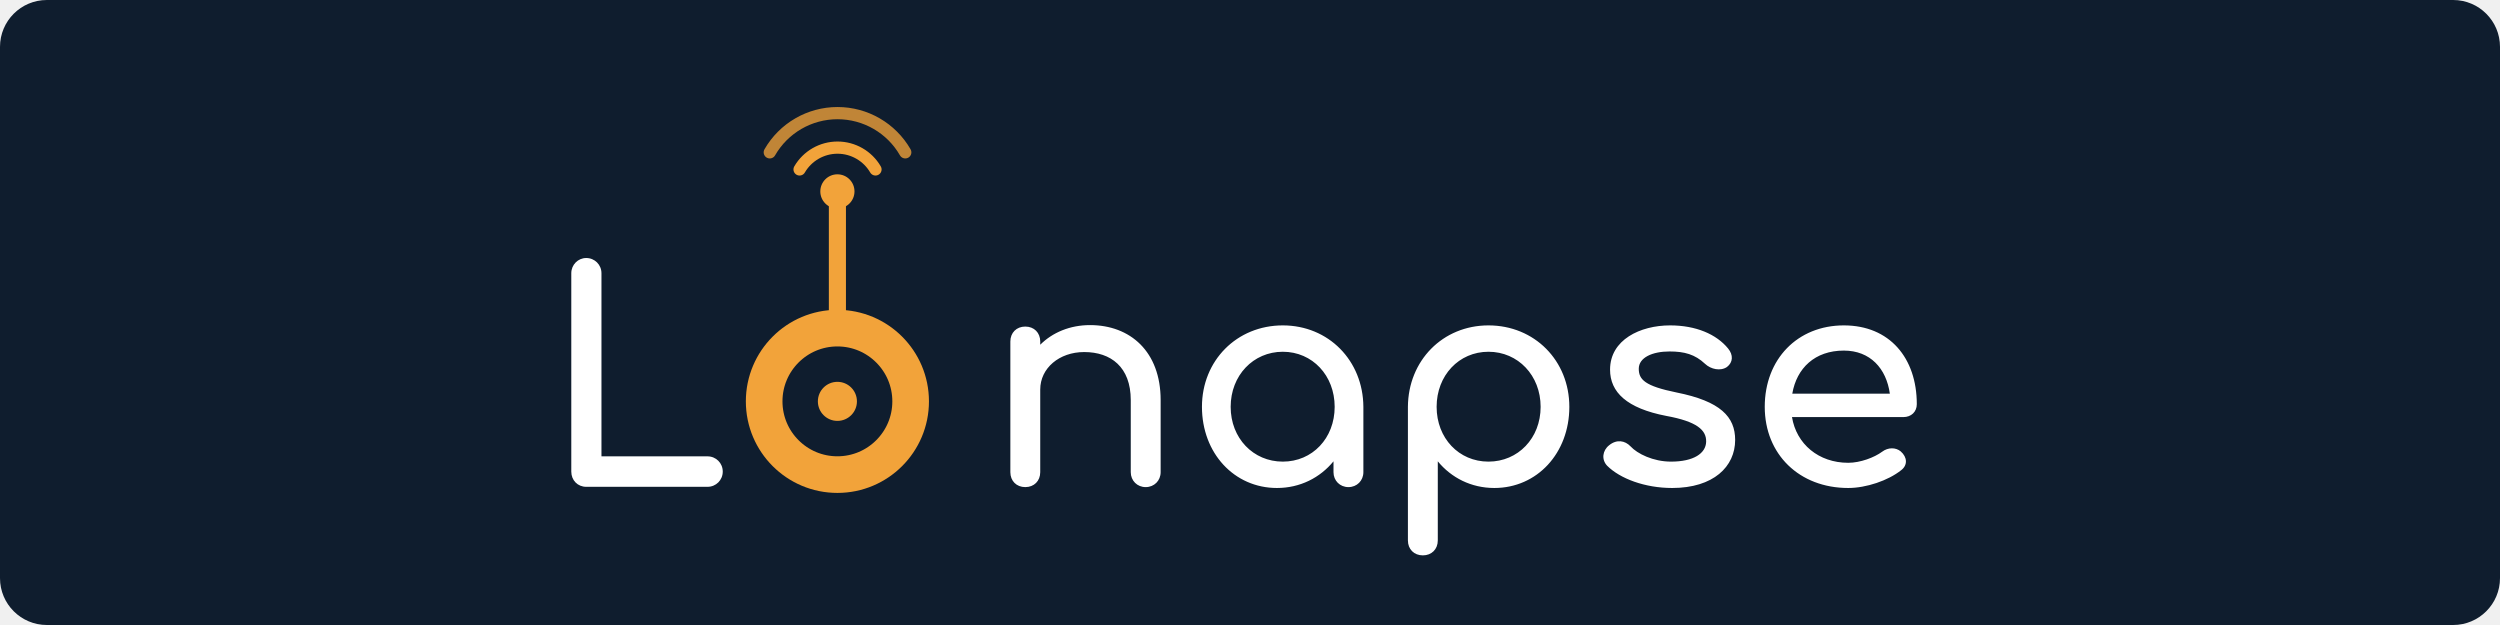
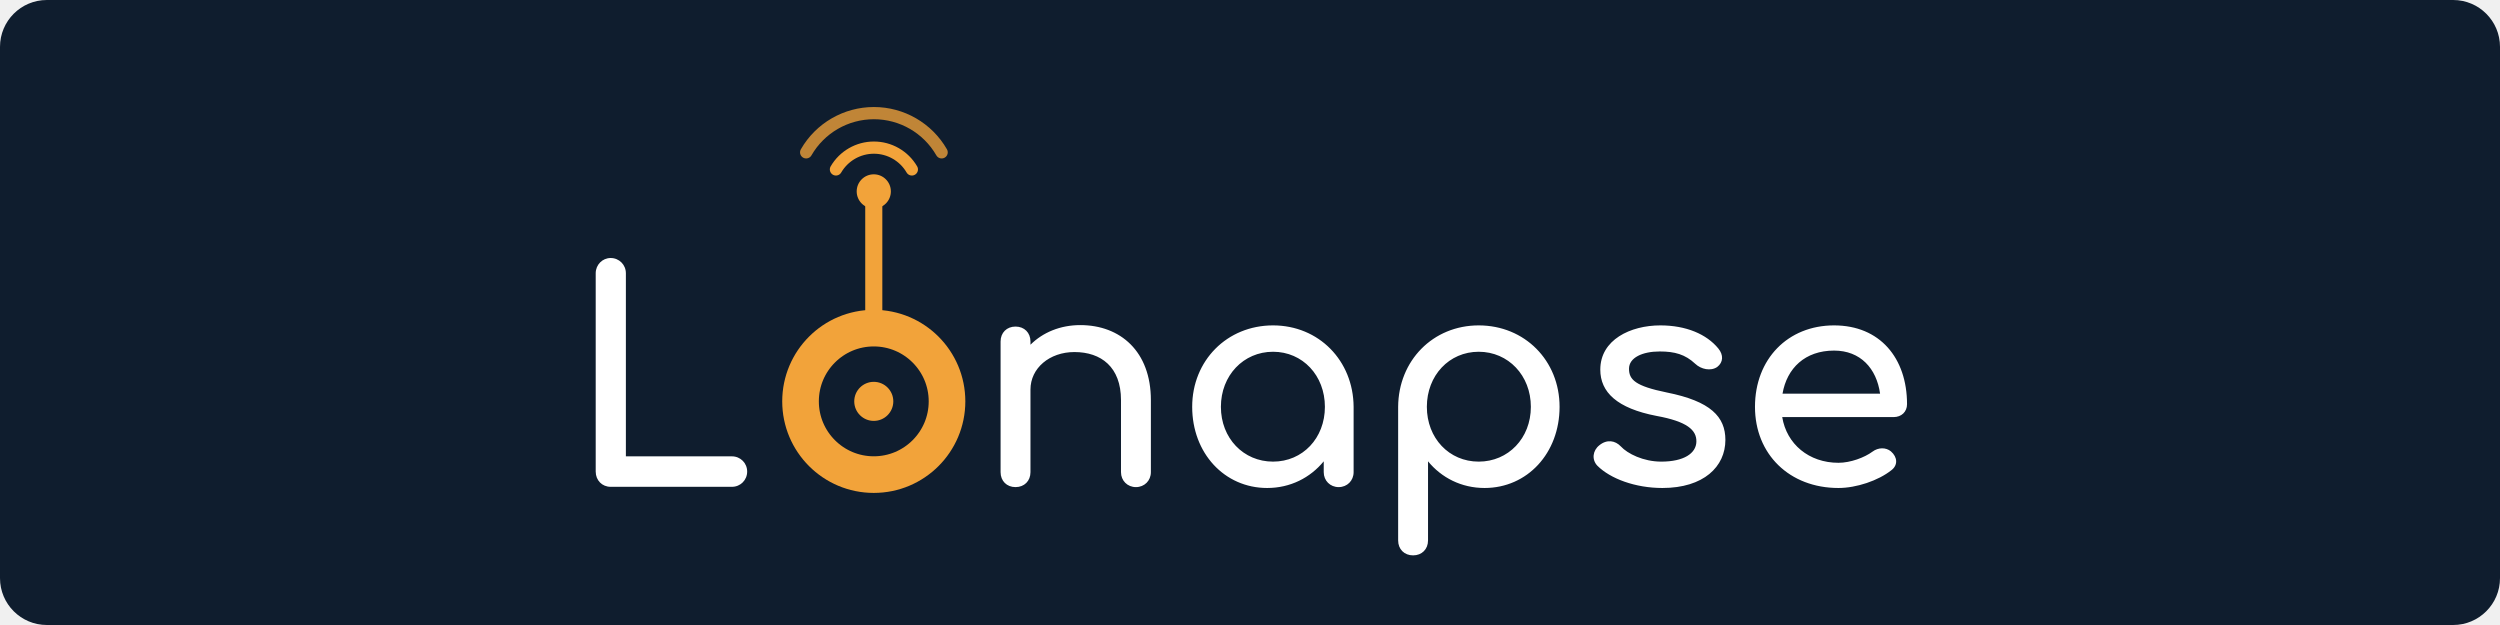
<svg xmlns="http://www.w3.org/2000/svg" viewBox="0 0 1280 320" width="1280" height="320">
  <rect width="1280" height="320" rx="24" fill="#0f1d2e" />
-   <g transform="translate(202.5,43.0) scale(1.25)">
+   <g transform="translate(215.0,43.0) scale(1.25)">
    <path d="M78.12 165.0H127.8C131.28 165.0 134.04 162.24 134.04 158.76C134.04 155.28 131.28 152.52 127.8 152.52H84.36V77.52C84.36 74.04 81.6 71.28 78.12 71.28C74.76 71.28 72.0 74.04 72.0 77.52V158.76C72.0 162.36 74.64 165.0 78.12 165.0Z" fill="#ffffff" />
-     <circle cx="181.0" cy="130" r="30" fill="none" stroke="#f2a33a" stroke-width="15" />
-     <circle cx="181.0" cy="130" r="8" fill="#f2a33a" />
-     <path d="M181.0,100 V48" stroke="#f2a33a" stroke-width="7" stroke-linecap="round" />
-     <circle cx="181.0" cy="44" r="7" fill="#f2a33a" />
-     <path d="M165.5,35.0 A18,18 0 0 1 196.6,35.0" fill="none" stroke="#f2a33a" stroke-width="5" stroke-linecap="round" opacity="1.00" />
-     <path d="M153.3,28.0 A32,32 0 0 1 208.8,28.0" fill="none" stroke="#f2a33a" stroke-width="5" stroke-linecap="round" opacity="0.78" />
-     <path d="M257.96 165.12C261.56 165.12 264.08 162.6 264.08 159.0V125.16C264.08 116.4 271.88 109.8 282.08 109.8C293.0 109.8 301.16 115.92 301.16 129.48V159.0C301.16 162.48 303.8 165.12 307.28 165.12C310.76 165.12 313.4 162.48 313.4 159.0V129.48C313.4 109.56 300.92 98.76 284.48 98.76C276.32 98.76 269.12 101.76 264.08 106.8V105.48C264.08 101.88 261.56 99.36 257.96 99.36C254.36 99.36 251.84 101.88 251.84 105.48V159.0C251.84 162.6 254.36 165.12 257.96 165.12ZM361.04 165.48C370.52 165.48 378.68 161.28 384.2 154.56V159.0C384.2 162.48 386.84 165.12 390.32 165.12C393.8 165.12 396.44 162.48 396.44 159.0V132.24C396.32 113.28 382.16 98.88 363.44 98.88C344.6 98.88 330.32 113.28 330.32 132.24C330.32 151.2 343.52 165.48 361.04 165.48ZM363.44 154.68C351.32 154.68 342.08 145.08 342.08 132.24C342.08 119.4 351.32 109.68 363.44 109.68C375.56 109.68 384.68 119.4 384.68 132.24C384.68 145.08 375.56 154.68 363.44 154.68ZM420.8 193.08C424.4 193.08 426.92 190.56 426.92 186.96V154.56C432.44 161.28 440.6 165.48 450.08 165.48C467.6 165.48 480.8 151.2 480.8 132.24C480.8 113.28 466.52 98.88 447.68 98.88C428.96 98.88 414.8 113.28 414.68 132.24V186.96C414.68 190.56 417.2 193.08 420.8 193.08ZM447.68 154.68C435.56 154.68 426.44 145.08 426.44 132.24C426.44 119.4 435.56 109.68 447.68 109.68C459.8 109.68 469.04 119.4 469.04 132.24C469.04 145.08 459.8 154.68 447.68 154.68ZM522.92 165.48C539.84 165.48 548.72 156.72 548.72 145.8C548.72 136.32 542.72 129.96 524.72 126.36C511.76 123.72 509.24 121.08 509.24 116.64C509.24 112.08 514.76 109.56 521.84 109.56C527.96 109.56 532.28 110.76 536.36 114.6C538.76 116.88 542.72 117.72 545.36 115.92C547.88 114.0 548.0 111.0 545.84 108.36C541.04 102.48 532.64 98.88 522.08 98.88C509.84 98.88 497.48 104.76 497.48 117.0C497.48 126.24 504.32 132.84 520.52 135.96C533.0 138.24 536.96 141.72 536.84 146.52C536.72 151.32 531.68 154.68 522.44 154.68C515.12 154.68 508.64 151.44 505.88 148.44C503.6 146.04 500.24 145.44 497.12 147.96C494.36 150.12 493.88 153.84 496.28 156.36C501.56 161.64 511.76 165.48 522.92 165.48ZM595.04 165.48C602.36 165.48 611.36 162.48 616.76 158.16C619.4 156.12 619.28 152.88 616.52 150.48C614.48 148.8 611.36 148.8 608.96 150.6C605.72 153.0 599.96 155.16 595.04 155.16C582.92 155.16 573.8 147.48 572.0 136.44H617.6C620.84 136.44 623.12 134.28 623.12 131.16C623.12 112.2 611.96 98.88 593.24 98.88C574.28 98.88 560.84 112.68 560.84 132.24C560.84 151.68 575.0 165.48 595.04 165.48ZM593.24 109.2C604.04 109.2 610.64 116.52 612.08 126.84H572.12C573.92 116.4 581.36 109.2 593.24 109.2Z" fill="#ffffff" />
+     <circle cx="185.9" cy="130" r="30" fill="none" stroke="#f2a33a" stroke-width="15" />
+     <circle cx="185.9" cy="130" r="8" fill="#f2a33a" />
+     <path d="M185.9,100 V48" stroke="#f2a33a" stroke-width="7" stroke-linecap="round" />
+     <circle cx="185.9" cy="44" r="7" fill="#f2a33a" />
+     <path d="M170.4,35.0 A18,18 0 0 1 201.5,35.0" fill="none" stroke="#f2a33a" stroke-width="5" stroke-linecap="round" opacity="1.00" />
+     <path d="M158.2,28.0 A32,32 0 0 1 213.7,28.0" fill="none" stroke="#f2a33a" stroke-width="5" stroke-linecap="round" opacity="0.78" />
+     <path d="M243.96 165.12C247.56 165.12 250.08 162.6 250.08 159.0V125.16C250.08 116.4 257.88 109.8 268.08 109.8C279.0 109.8 287.16 115.92 287.16 129.48V159.0C287.16 162.48 289.8 165.12 293.28 165.12C296.76 165.12 299.4 162.48 299.4 159.0V129.48C299.4 109.56 286.92 98.76 270.48 98.76C262.32 98.76 255.12 101.76 250.08 106.8V105.48C250.08 101.88 247.56 99.36 243.96 99.36C240.36 99.36 237.84 101.88 237.84 105.48V159.0C237.84 162.6 240.36 165.12 243.96 165.12ZM347.04 165.48C356.52 165.48 364.68 161.28 370.2 154.56V159.0C370.2 162.48 372.84 165.12 376.32 165.12C379.8 165.12 382.44 162.48 382.44 159.0V132.24C382.32 113.28 368.16 98.88 349.44 98.88C330.6 98.88 316.32 113.28 316.32 132.24C316.32 151.2 329.52 165.48 347.04 165.48ZM349.44 154.68C337.32 154.68 328.08 145.08 328.08 132.24C328.08 119.4 337.32 109.68 349.44 109.68C361.56 109.68 370.68 119.4 370.68 132.24C370.68 145.08 361.56 154.68 349.44 154.68ZM406.8 193.08C410.4 193.08 412.92 190.56 412.92 186.96V154.56C418.44 161.28 426.6 165.48 436.08 165.48C453.6 165.48 466.8 151.2 466.8 132.24C466.8 113.28 452.52 98.88 433.68 98.88C414.96 98.88 400.8 113.28 400.68 132.24V186.96C400.68 190.56 403.2 193.08 406.8 193.08ZM433.68 154.68C421.56 154.68 412.44 145.08 412.44 132.24C412.44 119.4 421.56 109.68 433.68 109.68C445.8 109.68 455.04 119.4 455.04 132.24C455.04 145.08 445.8 154.68 433.68 154.68ZM508.92 165.48C525.84 165.48 534.72 156.72 534.72 145.8C534.72 136.32 528.72 129.96 510.72 126.36C497.76 123.72 495.24 121.08 495.24 116.64C495.24 112.08 500.76 109.56 507.84 109.56C513.96 109.56 518.28 110.76 522.36 114.6C524.76 116.88 528.72 117.72 531.36 115.92C533.88 114.0 534.0 111.0 531.84 108.36C527.04 102.48 518.64 98.88 508.08 98.88C495.84 98.88 483.48 104.76 483.48 117.0C483.48 126.24 490.32 132.84 506.52 135.96C519.0 138.24 522.96 141.72 522.84 146.52C522.72 151.32 517.68 154.68 508.44 154.68C501.12 154.68 494.64 151.44 491.88 148.44C489.6 146.04 486.24 145.44 483.12 147.96C480.36 150.12 479.88 153.84 482.28 156.36C487.56 161.64 497.76 165.48 508.92 165.48ZM581.04 165.48C588.36 165.48 597.36 162.48 602.76 158.16C605.4 156.12 605.28 152.88 602.52 150.48C600.48 148.8 597.36 148.8 594.96 150.6C591.72 153.0 585.96 155.16 581.04 155.16C568.92 155.16 559.8 147.48 558.0 136.44H603.6C606.84 136.44 609.12 134.28 609.12 131.16C609.12 112.2 597.96 98.88 579.24 98.88C560.28 98.88 546.84 112.68 546.84 132.24C546.84 151.68 561.0 165.48 581.04 165.48ZM579.24 109.2C590.04 109.2 596.64 116.52 598.08 126.84H558.12C559.92 116.4 567.36 109.2 579.24 109.2Z" fill="#ffffff" />
  </g>
</svg>
